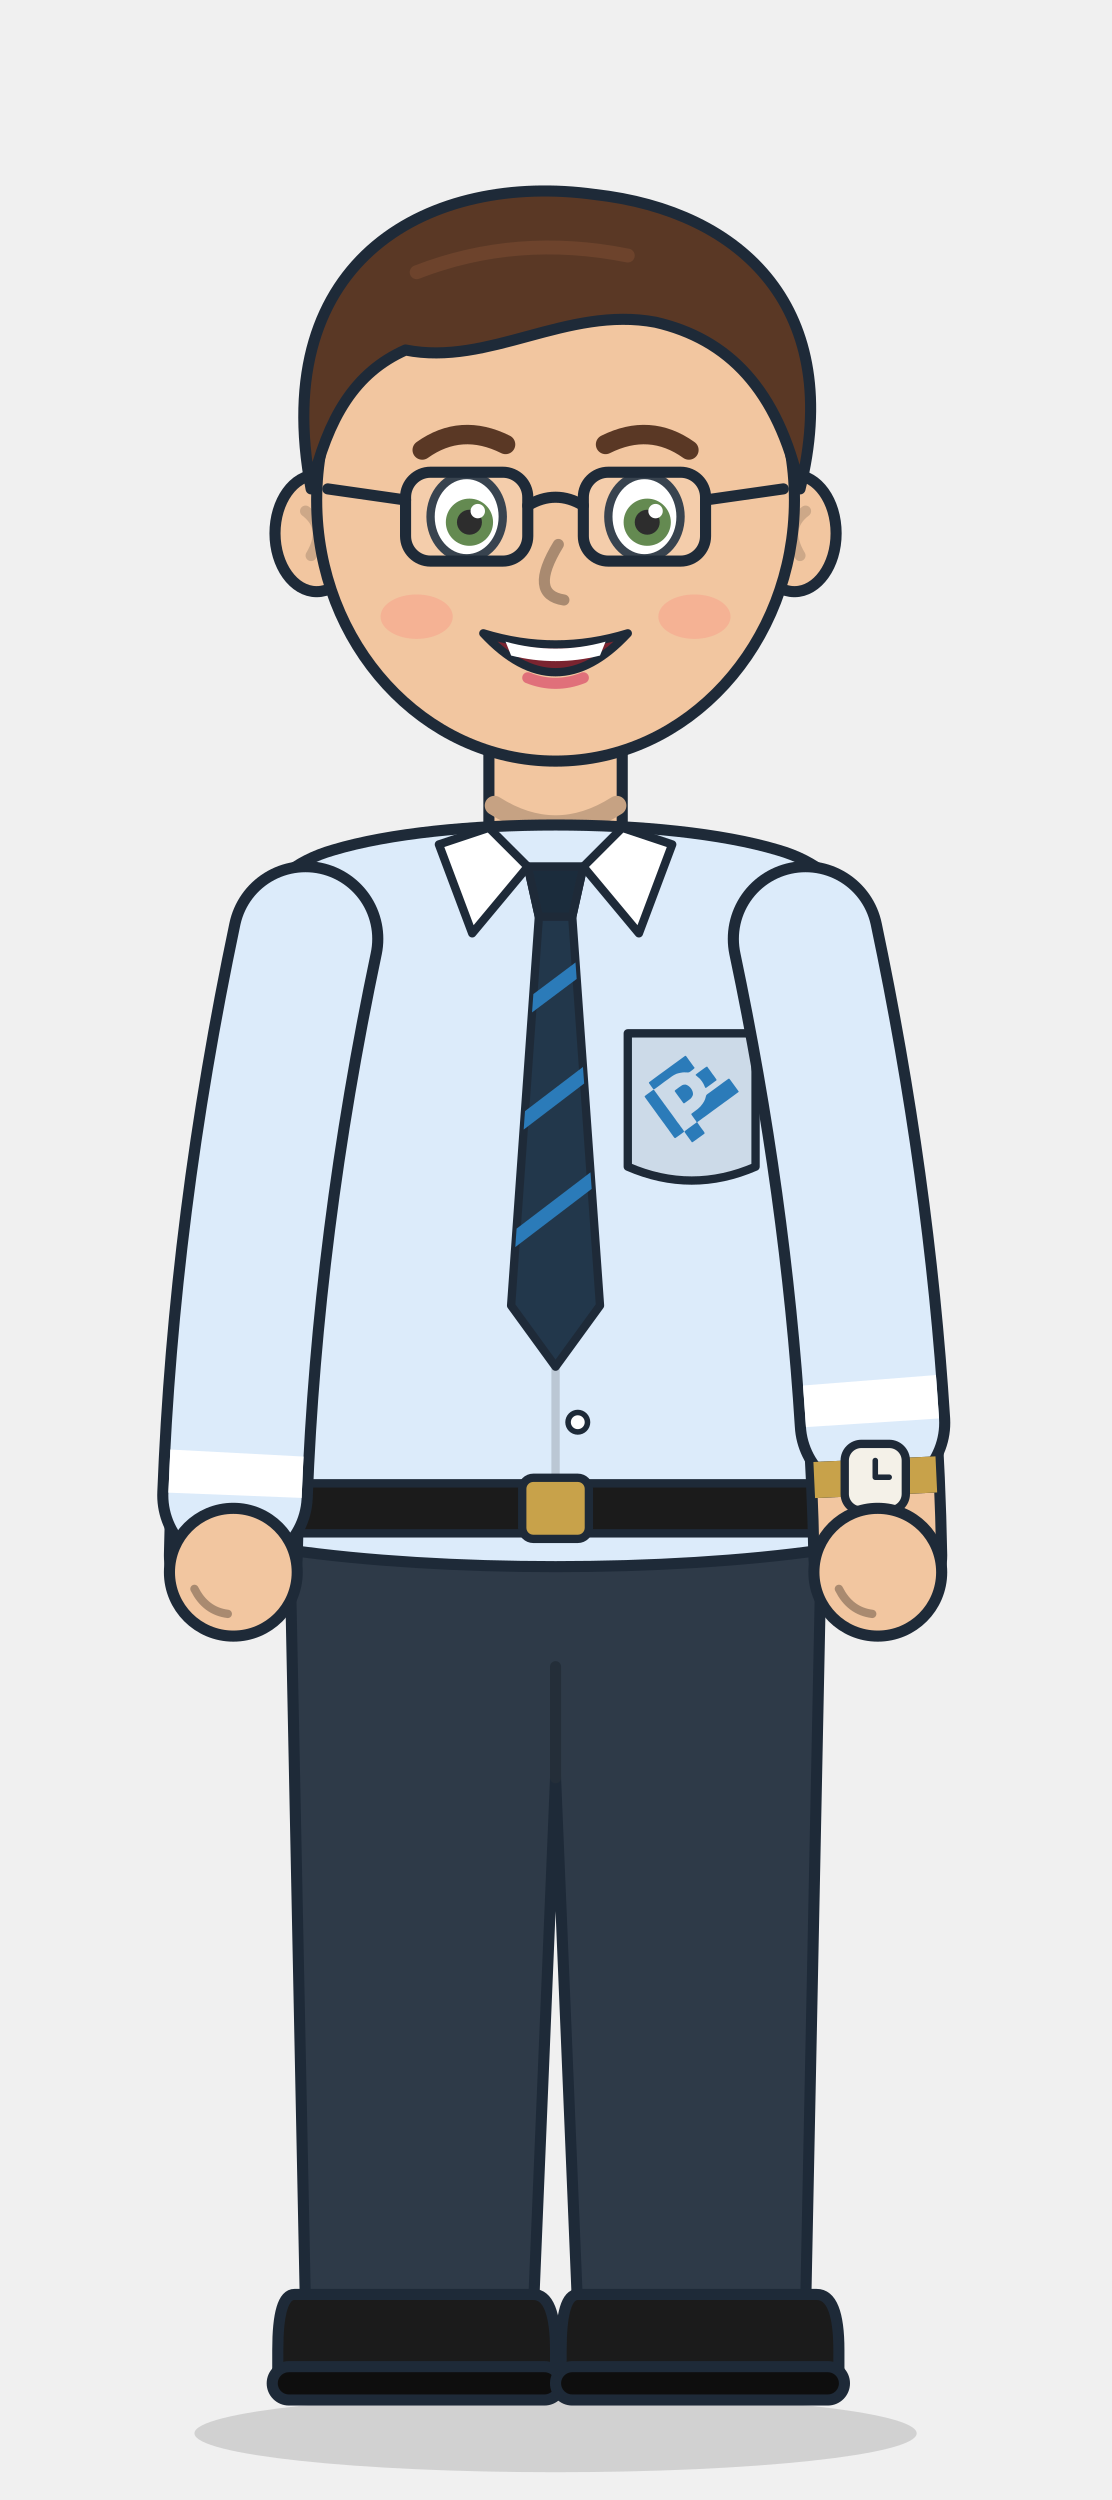
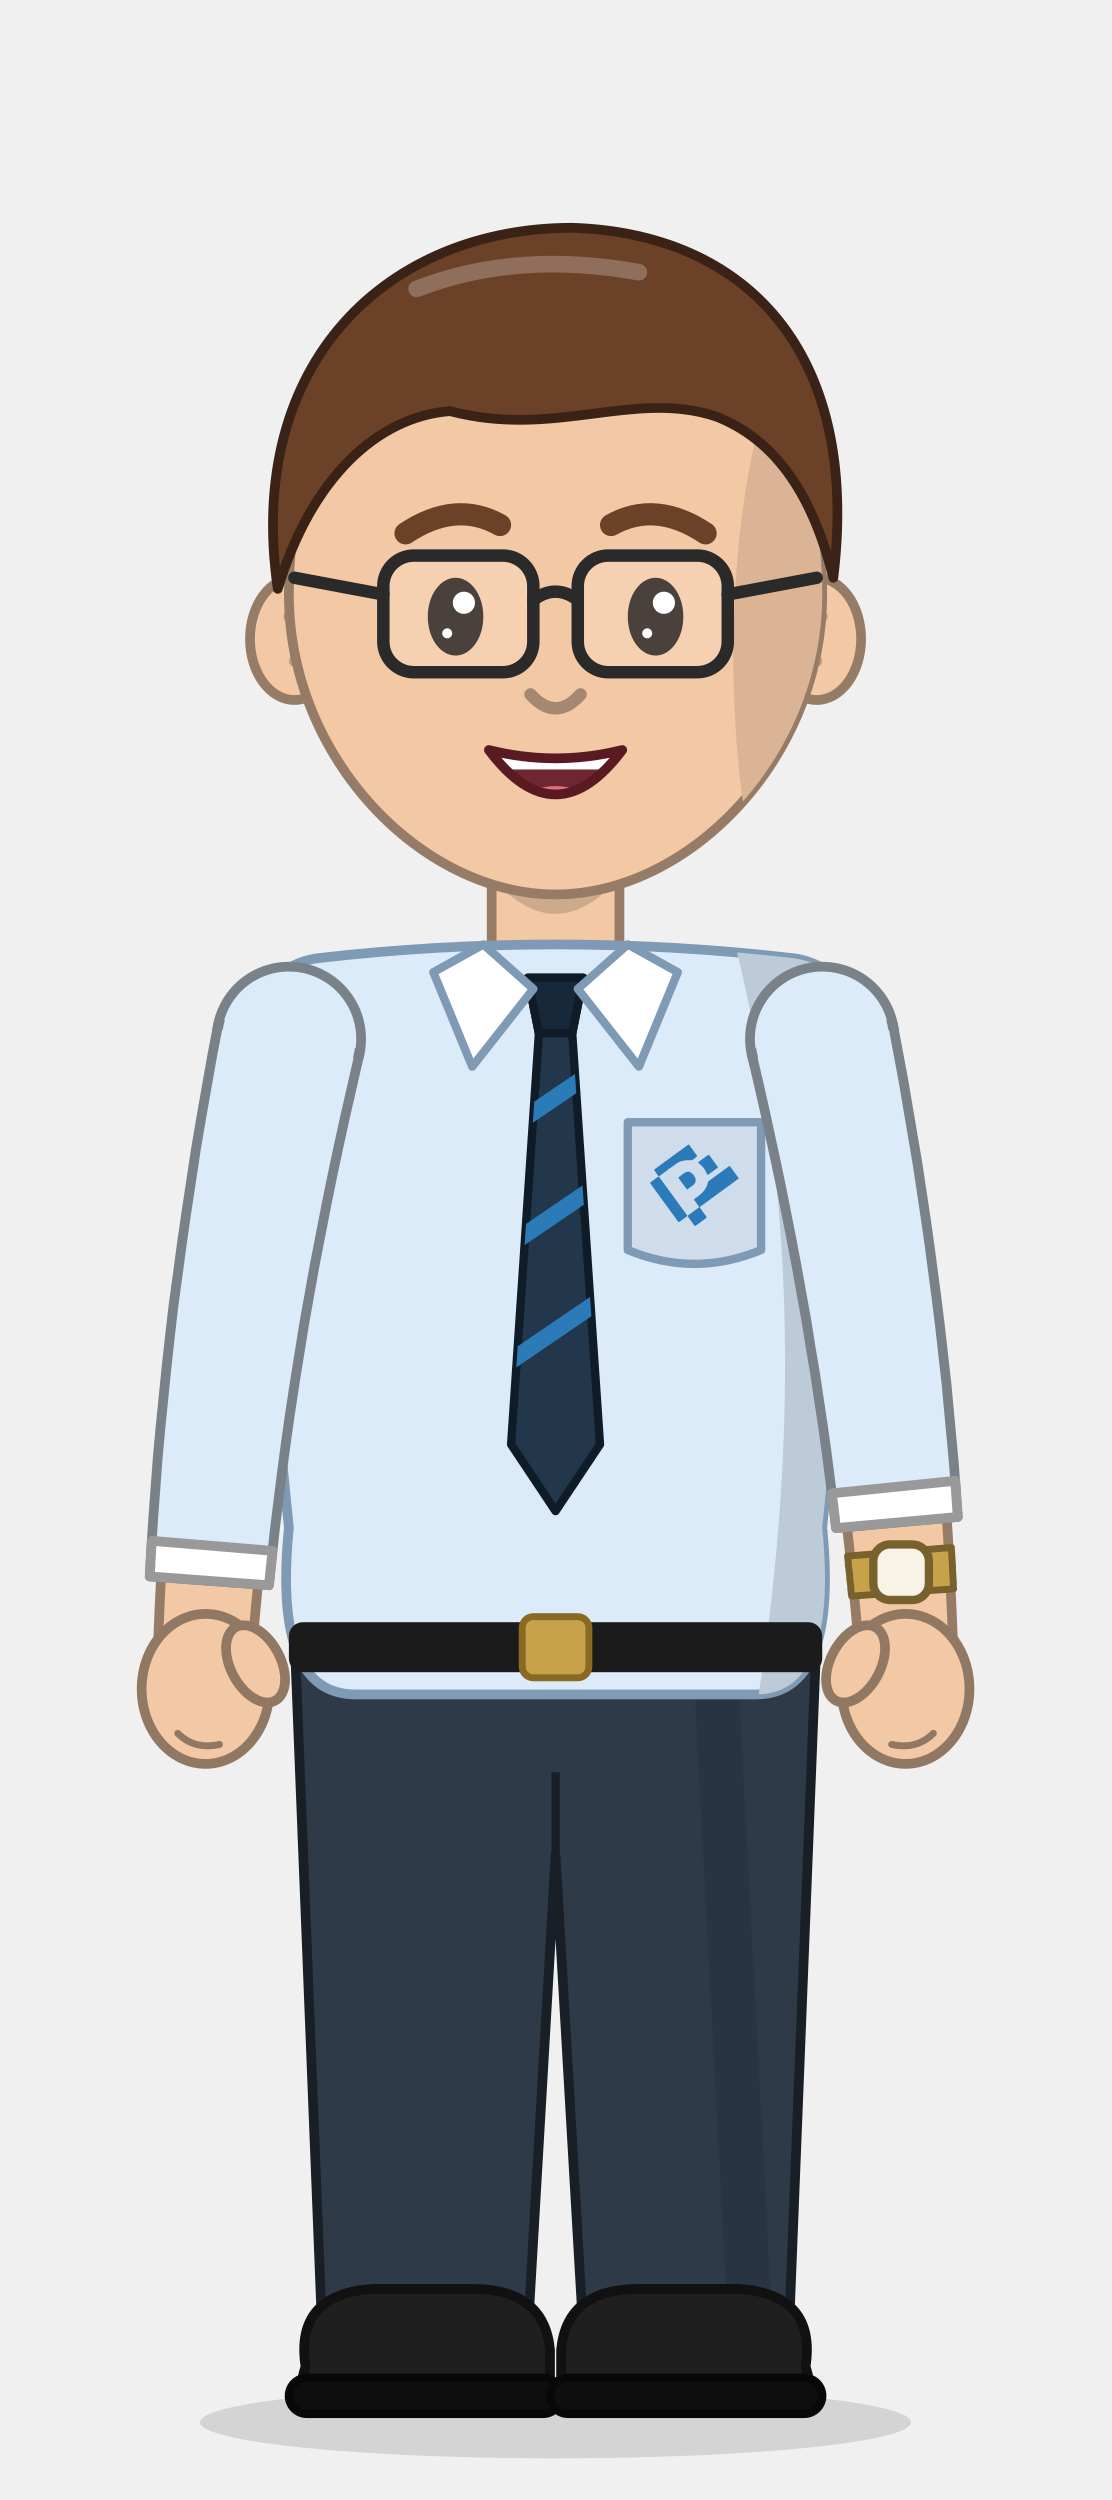
<svg xmlns="http://www.w3.org/2000/svg" viewBox="0 0 400 900" width="400" height="900">
  <defs>
    <symbol id="icone" viewBox="0 0 244 225">
      <path fill-rule="evenodd" clip-rule="evenodd" d="M216.873 59.916C216.098 60.381 214.078 61.819 212.383 63.11C209.403 65.381 205.775 67.989 204.045 69.103C203.584 69.4 201.574 70.907 199.579 72.453C197.585 73.999 195.575 75.506 195.114 75.803C193.014 77.155 189.464 79.731 185.039 83.114C182.395 85.134 179.648 87.14 178.935 87.572C178.222 88.003 175.473 90.007 172.827 92.026C170.18 94.044 167.619 95.927 167.135 96.209C164.556 97.713 160.656 100.779 159.878 101.915C159.389 102.629 158.872 104.116 158.729 105.22C158.587 106.324 158.279 107.506 158.045 107.848C157.811 108.189 157.557 109.091 157.48 109.852C157.355 111.083 156.742 112.638 154.336 117.816C153.958 118.63 152.138 121.521 150.292 124.242C146.68 129.565 142.825 133.759 137.726 137.915C134.724 140.361 134.139 140.798 125.858 146.784C123.359 148.591 121.169 150.282 120.991 150.542C120.469 151.303 122.392 154.393 128.159 162.059C129.363 163.659 130.513 165.29 130.714 165.682C130.915 166.074 131.589 166.924 132.21 167.569C132.831 168.215 133.691 169.583 134.121 170.61L134.904 172.476L131.031 175.269C128.901 176.806 126.177 178.77 124.977 179.634C123.778 180.498 121.305 182.316 119.484 183.673C117.662 185.031 114.912 187.034 113.372 188.126C108.892 191.3 105.211 194.103 104.073 195.207C103.086 196.163 103.089 196.355 104.116 198.13C105.313 200.2 107.031 202.651 109.137 205.295C110.64 207.182 112.848 210.219 115.168 213.587C116.013 214.815 117.875 217.373 119.304 219.271C120.733 221.169 122.106 223.113 122.354 223.59C122.746 224.345 123.107 224.279 125.117 223.09C126.39 222.337 127.549 221.552 127.695 221.346C127.841 221.139 129.359 220.047 131.07 218.92C132.78 217.793 136.522 215.089 139.384 212.911C142.246 210.733 144.992 208.753 145.486 208.511C146.416 208.054 148.999 206.187 153.186 202.945C155.465 201.179 155.599 201.001 155.452 199.92C155.366 199.288 154.695 197.952 153.962 196.951C153.227 195.951 152.457 194.83 152.249 194.463C152.041 194.095 150.656 192.27 149.171 190.408C147.686 188.546 146.112 186.448 145.672 185.746C143.316 181.979 142.527 180.839 140.111 177.707C138.66 175.824 137.245 173.733 136.968 173.059C136.387 171.649 136.407 171.629 141.564 168.145C143.48 166.852 145.624 165.311 146.33 164.722C147.036 164.132 148.235 163.198 148.994 162.646C149.754 162.093 151.353 160.931 152.547 160.063C153.741 159.195 155.068 158.294 155.497 158.059C155.925 157.825 158.855 155.695 162.01 153.325C165.163 150.955 168.998 148.119 170.53 147.023C172.063 145.927 175.665 143.253 178.535 141.081C181.406 138.909 184.277 136.863 184.916 136.534C185.555 136.206 186.611 135.425 187.264 134.799C187.917 134.174 188.695 133.578 188.992 133.475C189.29 133.372 190.985 132.151 192.759 130.761C195.836 128.349 199.67 125.584 201.082 124.758C201.444 124.546 203.273 123.165 205.146 121.689C207.019 120.214 208.798 118.925 209.1 118.825C209.402 118.725 210.236 118.168 210.954 117.587C211.672 117.006 213.535 115.649 215.095 114.571C216.654 113.493 218.681 111.998 219.6 111.248C221.657 109.567 224.522 107.469 225.695 106.785C226.784 106.149 229.032 104.493 233.731 100.864C235.729 99.32 237.746 97.818 238.214 97.525C239.072 96.989 242.054 94.846 243.272 93.891C243.983 93.333 242.745 90.982 240.143 87.948C239.415 87.1 238.74 86.154 238.644 85.847C238.548 85.54 237.954 84.757 237.326 84.108C236.697 83.458 235.987 82.474 235.748 81.921C235.509 81.368 234.806 80.38 234.185 79.726C233.564 79.071 232.972 78.292 232.87 77.993C232.769 77.694 231.423 75.811 229.88 73.81C226.402 69.298 224.635 66.89 223.966 65.754C223.01 64.128 219.793 60.105 219.034 59.585C218.553 59.255 217.772 59.375 216.873 59.916ZM161.055 28.367C160.539 28.397 158.723 29.473 157.018 30.757C155.314 32.042 153.34 33.449 152.633 33.884C151.925 34.319 148.994 36.449 146.118 38.617C143.243 40.786 139.621 43.447 138.071 44.53C134.219 47.224 131.928 49.38 132.077 50.175C132.142 50.523 134.347 52.415 136.976 54.379C139.619 56.353 142.506 58.857 143.433 59.979C147.691 65.135 150.5 69.047 151.709 71.507C151.901 71.897 152.713 73.453 153.514 74.964C154.314 76.474 155.328 78.801 155.768 80.135C156.684 82.915 157.895 83.992 159.29 83.268C160.363 82.712 166.197 78.499 174.708 72.136C177.811 69.816 181.137 67.329 182.1 66.61C183.063 65.89 184.224 65.122 184.68 64.901C185.135 64.681 185.784 64.097 186.122 63.604C186.83 62.57 186.323 61.713 179.145 51.808C178.593 51.047 177.578 49.796 176.889 49.028C176.2 48.261 175.55 47.378 175.443 47.067C175.338 46.757 173.693 44.381 171.789 41.788C169.884 39.195 167.698 36.15 166.932 35.022C166.165 33.894 165.327 32.826 165.069 32.65C164.812 32.473 164.197 31.551 163.704 30.6C162.656 28.579 162.318 28.293 161.055 28.367ZM105.594 0.492C105.15 0.618 104.301 1.102 103.706 1.568C103.112 2.033 100.577 3.895 98.073 5.705C95.569 7.515 92.029 10.106 90.206 11.463C88.384 12.82 85.628 14.82 84.083 15.907C82.538 16.994 80.572 18.407 79.715 19.046C78.858 19.685 76.106 21.687 73.6 23.495C71.094 25.304 66.501 28.678 63.392 30.994C60.284 33.309 57.366 35.449 56.909 35.749C54.835 37.108 51.281 39.686 46.833 43.059C42.249 46.534 38.602 49.174 36.747 50.362C36.284 50.658 34.35 52.092 32.448 53.547C30.546 55.003 27.729 57.087 26.188 58.177C19.287 63.061 13.064 67.72 12.157 68.684C11.301 69.593 11.271 69.948 11.93 71.343C12.349 72.228 14.683 75.54 17.118 78.701C19.553 81.863 21.741 84.897 21.981 85.443C22.221 85.989 22.786 86.771 23.238 87.182C23.927 87.809 24.309 87.742 25.615 86.766C26.471 86.126 27.564 85.37 28.043 85.085C28.522 84.8 31.273 82.797 34.154 80.633C37.036 78.469 40.648 75.802 42.181 74.706C46.203 71.831 50.63 68.452 50.91 68.043C51.042 67.85 51.952 67.188 52.933 66.574C56.19 64.532 57.981 63.277 61.055 60.883C62.73 59.578 65.363 57.619 66.906 56.531C68.45 55.443 70.293 54.082 71.003 53.508C72.79 52.064 78.855 48.664 82.412 47.112C85.776 45.644 99.618 42.905 102.105 43.215C103.009 43.327 105.04 43.373 106.619 43.318C108.198 43.262 110.444 43.34 111.611 43.492C114.089 43.814 116.225 43.141 118.165 41.428C120.029 39.781 122.97 37.557 125.414 35.944C126.519 35.215 127.933 33.939 128.557 33.11L129.689 31.603L125.669 26.259C123.458 23.321 121.401 20.462 121.097 19.908C120.517 18.848 119.609 17.596 115.297 11.906C113.848 9.993 112.296 7.807 111.849 7.048C111.402 6.289 110.868 5.552 110.661 5.411C110.455 5.269 109.772 4.306 109.145 3.27C107.792 1.035 106.697 0.179 105.594 0.492ZM110.659 76.478C108.806 75.536 106.632 74.77 105.719 74.736C103.001 74.635 99.421 75.337 97.569 76.333C95.379 77.511 83.268 86.137 81.815 87.553C81.223 88.13 80.528 88.592 80.269 88.58C80.01 88.568 79.34 89.227 78.779 90.046C77.882 91.355 77.864 91.649 78.633 92.498C79.113 93.028 79.592 93.704 79.696 93.999C79.8 94.295 81.063 96.115 82.502 98.043C83.942 99.972 86.598 103.604 88.405 106.116C90.212 108.627 92.303 111.437 93.051 112.359C94.84 114.563 96.807 117.274 97.784 118.882C98.87 120.668 100.574 122.788 101.355 123.323C102.104 123.837 103.974 122.731 108.953 118.832C110.811 117.377 112.867 115.901 113.523 115.552C114.178 115.204 114.891 114.664 115.108 114.352C115.326 114.041 116.107 113.465 116.846 113.072C120.577 111.085 125.278 103.864 125.424 99.893C125.752 91.007 119.388 80.915 110.659 76.478ZM23.679 88.51C23.088 88.379 22.07 88.714 21.379 89.267C19.002 91.167 11.947 96.36 11.062 96.861C10.572 97.139 9.665 97.772 9.046 98.267C8.427 98.763 6.403 100.258 4.547 101.59C2.692 102.922 0.971 104.308 0.723 104.67C0.029 105.684 0.918 107.295 5.614 113.533C7.998 116.699 10.178 119.688 10.458 120.174C10.739 120.66 11.371 121.569 11.864 122.193C12.357 122.817 13.648 124.594 14.734 126.144C15.82 127.693 17.321 129.715 18.069 130.638C19.797 132.771 20.867 134.247 23.803 138.549C25.104 140.456 27.235 143.39 28.539 145.069C29.842 146.748 31.276 148.74 31.725 149.495C32.175 150.25 32.684 150.966 32.857 151.084C33.166 151.296 35.888 155.138 36.647 156.435C36.859 156.797 38.241 158.626 39.718 160.499C41.195 162.373 42.486 164.165 42.587 164.482C42.687 164.799 44.696 167.546 47.05 170.586C49.404 173.625 51.693 176.682 52.137 177.377C52.581 178.072 53.399 179.26 53.954 180.016C54.509 180.773 56.379 183.356 58.108 185.757C59.838 188.157 61.675 190.604 62.191 191.194C62.707 191.784 63.482 192.924 63.913 193.728C64.344 194.532 64.893 195.324 65.133 195.488C65.373 195.652 65.934 196.407 66.381 197.166C66.828 197.925 68.26 199.919 69.564 201.598C71.92 204.632 74.243 207.896 75.859 210.442C77.536 213.085 79.814 213.878 80.984 212.226C81.283 211.802 82.006 211.297 82.59 211.102C83.174 210.907 83.821 210.5 84.028 210.197C84.236 209.895 85.207 209.166 86.186 208.578C87.166 207.989 89.347 206.446 91.035 205.15C92.722 203.853 95.368 201.904 96.915 200.818C101.633 197.504 102.47 196.728 102.379 195.753C102.335 195.276 100.94 193.122 99.28 190.967C97.619 188.813 95.985 186.536 95.648 185.909C95.311 185.281 94.69 184.529 94.268 184.238C93.845 183.947 93.323 183.241 93.109 182.668C92.894 182.096 92.245 181.039 91.667 180.318C91.089 179.597 89.47 177.457 88.07 175.561C86.67 173.666 85.323 171.968 85.077 171.789C84.831 171.61 84.172 170.666 83.614 169.691C83.055 168.716 82.34 167.734 82.026 167.508C81.712 167.282 81.279 166.632 81.063 166.065C80.848 165.496 80.167 164.496 79.551 163.843C78.936 163.19 78.27 162.33 78.072 161.932C77.874 161.535 76.401 159.459 74.799 157.32C73.197 155.181 70.611 151.63 69.052 149.428C67.493 147.227 65.733 144.85 65.142 144.146C64.551 143.442 63.716 142.279 63.287 141.561C62.259 139.84 56.999 132.679 55.785 131.347C55.259 130.771 54.65 129.838 54.431 129.274C54.213 128.71 53.592 127.946 53.052 127.576C52.512 127.206 51.907 126.432 51.706 125.855C51.506 125.278 49.413 122.31 47.055 119.26C44.697 116.209 42.41 113.136 41.973 112.431C40.398 109.891 25.068 88.757 24.793 88.746C24.763 88.745 24.262 88.639 23.679 88.51Z" />
    </symbol>
    <symbol id="logotipo" viewBox="0 0 591 150">
      <path fill-rule="evenodd" clip-rule="evenodd" d="M586.089 28.662C584.799 28.816 583.39 29.76 582.96 30.76C581.993 33.01 574.112 84.148 574.556 85.29C574.734 85.746 576.659 86.007 578.834 85.87L582.789 85.621L584.404 74.561C585.291 68.479 587.201 56.014 588.646 46.863C591.32 29.925 591.06 28.069 586.089 28.662ZM568.771 29.445C564.881 29.633 564.541 29.974 558.995 39.297C555.834 44.609 552.859 49.1 552.385 49.276C551.909 49.454 550.09 45.363 548.342 40.189L545.162 30.779L540.469 30.923C537.887 31.002 535.662 31.34 535.525 31.674C535.388 32.009 537.204 37.707 539.559 44.336C541.914 50.965 543.897 57.271 543.965 58.35C544.062 59.912 528.81 84.459 516.201 103.033L514.034 106.224L519.672 106.01L525.31 105.797L535.552 89.149C541.185 79.993 546.671 71.221 547.743 69.655C549.688 66.811 549.691 66.812 550.517 69.836C550.971 71.502 552.342 76.016 553.566 79.867L555.788 86.869L560.262 86.732C562.722 86.657 564.971 86.061 565.258 85.41C565.544 84.758 564.043 79.393 561.922 73.488C556.503 58.411 556.618 58.809 557.25 57.43C557.565 56.744 561.293 50.846 565.536 44.323C576.115 28.056 575.887 29.101 568.771 29.445ZM526.689 31.494C522.2 31.617 522.166 31.65 516.047 41.624C512.67 47.128 509.643 51.747 509.32 51.888C508.997 52.03 507.222 47.697 505.376 42.261L502.019 32.374L497.576 32.511C495.132 32.585 492.922 33.124 492.665 33.708C492.409 34.291 494.305 40.384 496.879 47.247C500.305 56.38 501.232 60.467 500.339 62.498C498.364 66.987 471.95 107.128 470.696 107.546C470.065 107.755 402.229 110.776 319.948 114.257C237.667 117.739 166.976 120.759 162.857 120.968L155.367 121.347L155.658 126.853C155.817 129.88 156.005 132.547 156.077 132.778C156.189 133.149 472.35 119.922 473.902 119.481C474.624 119.276 481.549 108.61 494.018 88.495C507.621 66.552 505.972 67.572 509.704 78.793L512.894 88.381L518.09 88.335L523.286 88.286L518.519 74.285L513.751 60.283L522.642 46.235C527.534 38.508 531.458 32.003 531.364 31.778C531.269 31.554 529.166 31.426 526.689 31.494ZM469.291 33.955L465.756 34.197L453.121 62.919C446.172 78.716 440.75 91.757 441.072 91.899C441.394 92.04 443.393 92.046 445.515 91.913C449.163 91.684 449.53 91.31 452.307 84.998L455.243 78.324L462.393 78.026C466.325 77.863 469.752 77.821 470.007 77.933C470.263 78.046 470.786 80.85 471.172 84.165C471.557 87.481 472.09 90.29 472.357 90.407C473.307 90.825 480.559 90.124 480.793 89.592C481.3 88.439 479.349 74.333 474.543 44.41C472.826 33.724 472.821 33.714 469.291 33.955ZM435.03 35.482C432.366 36.315 430.932 38.456 423.005 53.441C418.056 62.798 413.681 70.581 413.282 70.736C412.883 70.891 412.453 70.349 412.328 69.53C412.202 68.71 410.413 60.96 408.352 52.307L404.606 36.574L400.869 36.809C398.815 36.937 396.838 37.715 396.477 38.536C396.116 39.356 394.741 47.174 393.421 55.908C392.101 64.642 390.266 76.508 389.341 82.277C388.417 88.046 387.784 93.079 387.933 93.463C388.502 94.926 394.963 93.99 395.689 92.339C396.109 91.386 397.486 83.102 398.752 73.928C400.017 64.755 401.241 57.176 401.472 57.085C401.703 56.996 402.686 60.238 403.656 64.29C408.479 84.411 408.864 85.458 411.383 85.264C413.402 85.108 414.764 83.179 419.912 73.194C430.107 53.413 430.784 53.442 427.184 73.507C425.46 83.123 424.178 91.325 424.337 91.734C424.498 92.144 426.401 92.367 428.568 92.231L432.508 91.983L434.536 78.555C435.65 71.17 437.56 58.702 438.78 50.849C441.125 35.758 440.629 33.729 435.03 35.482ZM463.78 57.267C462.466 61.161 460.785 65.724 460.045 67.407L458.698 70.468L463.922 70.168L469.144 69.868L468.807 63.699C468.622 60.306 467.953 55.877 467.32 53.858L466.169 50.186L463.78 57.267ZM364.336 39.059L349.221 39.888L345.015 66.403C342.701 80.986 340.763 93.624 340.706 94.488C340.636 95.581 345.372 95.817 356.308 95.267C370.574 94.549 372.039 94.233 372.324 91.8C372.496 90.328 372.586 88.953 372.525 88.745C372.464 88.538 367.35 88.487 361.159 88.636C354.97 88.783 349.692 88.325 349.429 87.618C348.968 86.372 350.878 72.843 351.815 70.712C352.07 70.131 356.602 69.658 361.883 69.661C370.853 69.663 371.521 69.464 372 66.657C372.281 65.004 372.426 63.432 372.322 63.166C372.218 62.899 367.916 62.9 362.76 63.169C357.604 63.438 353.273 63.367 353.135 63.012C352.56 61.536 355.245 46.594 356.181 46.055C356.741 45.733 362.214 45.284 368.344 45.057C378.635 44.678 379.54 44.42 380.168 41.679C380.543 40.047 380.535 38.603 380.149 38.471C379.766 38.338 372.649 38.602 364.336 39.059ZM322.485 40.583C314.609 41.005 307.965 41.417 307.721 41.496C307.477 41.576 307.046 43.003 306.763 44.667L306.248 47.694L311.916 47.48C315.033 47.362 317.694 47.565 317.829 47.931C317.965 48.298 316.537 58.789 314.655 71.244C312.774 83.701 311.173 94.576 311.097 95.412C310.989 96.598 311.682 96.923 314.249 96.889C318.136 96.838 317.633 98.631 322.125 68.81C323.852 57.335 325.643 47.676 326.103 47.344C326.565 47.012 329.284 46.605 332.151 46.441C336.106 46.215 337.518 45.564 338.02 43.739C338.383 42.416 338.258 40.993 337.742 40.575C337.227 40.157 330.362 40.16 322.485 40.583ZM281.716 41.845C276.32 42.183 273.656 43.134 270.154 45.975C264.597 50.48 263.931 52.428 260.709 73.572C257.752 92.962 258.578 96.296 266.923 98.679C276.129 101.309 288.279 96.671 291.526 89.289C292.726 86.561 295.003 73.742 296.732 59.98C298.556 45.461 294.881 41.023 281.716 41.845ZM282.207 47.993C277.546 47.975 273.025 50.436 271.546 53.799C270.967 55.115 269.47 63.053 268.22 71.437C265.301 91.005 266.582 94.444 276.148 92.718C283.932 91.313 285.073 89.156 287.856 70.585C289.53 59.414 289.876 53.279 288.941 51.353C287.323 48.018 287.311 48.013 282.207 47.993ZM243.092 44.796C237.058 44.077 222.089 44.857 221.635 45.914C221.049 47.284 213.022 99.974 213.293 100.672C213.845 102.09 219.083 100.819 219.848 99.081C220.292 98.072 221.35 92.516 222.2 86.734L223.745 76.221L228.031 75.648C230.387 75.332 233.032 75.395 233.908 75.787C234.785 76.179 236.253 81.084 237.171 86.69C239.266 99.48 239.521 99.98 244.017 100.091L247.617 100.182L245.101 86.712C242.727 73.999 242.733 73.147 245.215 71.531C246.661 70.589 249.077 67.909 250.584 65.573C254.935 58.824 254.077 51.159 248.373 45.795C248.125 45.563 245.749 45.114 243.092 44.796ZM233.846 50.644C230.806 50.799 228.042 51.558 227.702 52.331C226.453 55.17 225.049 68.055 225.946 68.449C228.135 69.412 239.891 68.019 241.727 66.578C244.649 64.287 246.493 59.41 245.784 55.85C245.007 51.944 241.167 50.27 233.846 50.644ZM189.29 46.642L177.964 47.288L176.04 60.133C174.981 67.198 173.062 79.522 171.774 87.52C169.408 102.213 169.718 103.96 174.561 103.224C175.991 103.008 176.735 100.606 178.343 91.014C179.445 84.446 180.521 78.68 180.734 78.202C180.947 77.723 184.799 77.093 189.294 76.803C199.487 76.145 204.524 73.233 207.611 66.217C211.524 57.32 209.704 49.746 202.987 46.974C201.683 46.435 195.52 46.286 189.29 46.642ZM140.66 29.18C138.84 30.912 137.25 32.56 137.125 32.843C137.001 33.125 130.931 39.681 123.638 47.411L110.375 61.464L108.767 70.015C106.869 80.11 103.733 85.803 95.037 94.942C91.74 98.407 89.142 101.44 89.265 101.683C90.2 103.521 101.452 112.636 102.337 112.271C102.955 112.018 110.645 104.103 119.428 94.683C128.211 85.263 141.725 70.896 149.461 62.757C157.196 54.618 163.84 47.243 164.224 46.37C164.692 45.308 161.709 41.779 155.236 35.739C149.909 30.765 145.194 26.547 144.759 26.364C144.324 26.18 142.48 27.449 140.66 29.18ZM192.562 52.745C189.143 52.608 185.805 52.868 185.145 53.323C184.014 54.1 181.367 68.525 182.039 70.251C182.21 70.691 185.326 70.889 188.963 70.691C196.598 70.273 201.139 67.312 202.314 61.985C203.699 55.705 200.93 53.082 192.562 52.745ZM99.408 13.103C98.828 13.722 95.148 17.576 91.231 21.668C87.314 25.761 84.047 29.249 83.971 29.421C83.896 29.592 86.22 31.133 89.138 32.846C92.055 34.559 97.001 39.021 100.13 42.761L105.821 49.562L108.136 47.268C115.526 39.952 122.003 32.29 121.57 31.379C121.084 30.353 102.206 12.745 101.046 12.235C100.725 12.094 99.988 12.485 99.408 13.103ZM56.773 1.975C48.822 10.108 3.833 58.444 3.493 59.217C3.018 60.298 12.888 69.347 14.049 68.895C14.45 68.739 21.724 61.21 30.213 52.165C38.702 43.121 47.588 34.649 49.96 33.338C54.218 30.985 67.931 26.904 69.403 27.551C70.267 27.931 78.882 19.145 78.53 18.242C78.183 17.351 60.8 0.886 59.692 0.399C59.161 0.165 57.848 0.874 56.773 1.975ZM66.81 51.516C64.037 52.332 51.659 64.148 52.178 65.484C52.373 65.985 71.321 84.326 71.913 84.586C72.687 84.926 82.66 72.857 83.86 70.129C87.394 62.095 75.392 48.991 66.81 51.516ZM7.822 77.132C4.439 80.666 1.433 84.107 1.141 84.778C0.532 86.178 0.742 86.412 12.232 97.143C16.941 101.539 31.077 114.858 43.647 126.74C56.219 138.622 67.004 148.389 67.617 148.446C68.62 148.539 82.385 134.953 81.625 134.619C81.337 134.492 73.55 127.176 32.103 88.092C24.691 81.102 17.58 74.33 16.299 73.045C14.013 70.748 13.864 70.82 7.822 77.132ZM92.619 124.252C87.504 129.719 83.46 134.553 83.631 134.995C84.087 136.167 97.714 149.314 99.121 149.938C100.596 150.593 117.604 133.353 117.712 131.093C117.756 130.194 114.428 126.286 110.319 122.406C106.209 118.527 102.638 115.118 102.384 114.832C102.129 114.545 97.736 118.784 92.619 124.252Z" />
    </symbol>
-     <clipPath id="clip-rosto">
-       <ellipse cx="200" cy="180" rx="84" ry="92" />
+   </defs>
+   <g id="rodrigo-vendedor" stroke-linejoin="round">
+     <ellipse cx="200" cy="872" rx="128" ry="13" fill="#000" opacity="0.12" />
+     <path d="M106 588 H294 L284 840 H210 L200 668 L190 840 H116 Z" fill="#2E3A48" stroke="#191F27" stroke-width="3.5" id="calca" />
+     <path d="M200 638 V668" stroke="#191F27" stroke-width="3" />
+     <path d="M258 608 L270 836" stroke="#27313D" stroke-width="16" opacity="0.6" />
+     <g id="sapatos">
+       <path d="M110 852 Q106 826 134 824 H170 Q196 824 198 846 V858 Q198 864 192 864 H114 Q106 864 110 852 Z" fill="#1F1F1F" stroke="#111111" stroke-width="3.5" />
+       <path d="M 290 852 Q 294 826 266 824 H 230 Q 204 824 202 846 V 858 Q 202 864 208 864 H 286 Q 294 864 290 852 Z" fill="#1F1F1F" stroke="#111111" stroke-width="3.5" />
+       <rect x="104" y="856" width="98" height="13" rx="6.5" fill="#0E0E0E" stroke="#080808" stroke-width="3" />
+       <rect x="198" y="856" width="98" height="13" rx="6.5" fill="#0E0E0E" stroke="#080808" stroke-width="3" />
+     </g>
+     <rect x="177.0" y="296" width="46" height="64" rx="16" fill="#F3C9A5" stroke="#967C66" stroke-width="3.5" />
+     <path d="M179.0 318 Q200 340 221.0 318 L221.0 300 L179.0 300 Z" fill="#CEAA8C" />
+     <clipPath id="clip-tronco">
+       <path d="M114 345 Q200 335 286 345 Q312 349 312 391 L296 550 Q302 610 272 610 L128 610 Q98 610 104 550 L88 391 Q88 349 114 345 Z" />
    </clipPath>
-   </defs>
-   <g id="rodrigo-vendedor" stroke-linejoin="round" stroke-linecap="round">
-     <ellipse cx="200" cy="876" rx="130" ry="14" fill="#000" opacity="0.13" />
-     <path id="calca" d="M104 540 H296 L290 832 H208 L200 640 L192 832 H110 Z" fill="#2E3A48" stroke="#1E2A38" stroke-width="4" />
-     <path d="M200 600 V640" stroke="#242E39" stroke-width="4" />
-     <g id="sapatos">
-       <path d="M106 826 H192 Q200 826 200 846 V856 H100 V846 Q100 826 106 826 Z" fill="#1B1B1B" stroke="#1E2A38" stroke-width="4" />
-       <rect x="98" y="852" width="104" height="12" rx="6" fill="#0E0E0E" stroke="#1E2A38" stroke-width="4" />
-       <path d="M208 826 H294 Q302 826 302 846 V856 H202 V846 Q202 826 208 826 Z" fill="#1B1B1B" stroke="#1E2A38" stroke-width="4" />
-       <rect x="200" y="852" width="104" height="12" rx="6" fill="#0E0E0E" stroke="#1E2A38" stroke-width="4" />
+     <path d="M114 345 Q200 335 286 345 Q312 349 312 391 L296 550 Q302 610 272 610 L128 610 Q98 610 104 550 L88 391 Q88 349 114 345 Z" fill="#DCEBFA" stroke="#7F9AB5" stroke-width="3.5" id="tronco" />
+     <g clip-path="url(#clip-tronco)">
+       <path d="M262 330 Q300 470 268 640 L340 640 L340 330 Z" fill="#BDCAD7" opacity="1" />
    </g>
-     <rect x="176" y="250" width="48" height="70" rx="14" fill="#F2C6A0" stroke="#1E2A38" stroke-width="4" />
-     <path d="M178 290 Q200 304 222 290" fill="none" stroke="#C6A283" stroke-width="7" />
-     <path id="tronco-base" d="M120 306 C160 294 240 294 280 306 C308 314 316 338 314 368 L308 470 C314 520 304 552 296 558 C240 566 160 566 104 558 C96 552 86 520 92 470 L86 368 C84 338 92 314 120 306 Z" fill="#DCEBFA" stroke="#1E2A38" stroke-width="4" />
-     <path d="M200 330 V548" stroke="#BBC7D4" stroke-width="3" />
-     <circle cx="208" cy="512" r="3.5" fill="#FFF" stroke="#1E2A38" stroke-width="2" />
-     <path d="M226 372 H272 V420 Q249 430 226 420 Z" fill="#CCDAE8" stroke="#1E2A38" stroke-width="3" />
-     <use href="#icone" x="232" y="380" width="34" height="31.4" fill="#2B7BB9" />
-     <path id="gravata" d="M190 312 H210 L206 330 L216 470 L200 492 L184 470 L194 330 Z" fill="#22374B" stroke="#1E2A38" stroke-width="3" />
-     <path d="M190 312 H210 L206 330 H194 Z" fill="#1B2C3C" stroke="#1E2A38" stroke-width="3" />
+     <path d="M226 404 H274 V450 Q250 460 226 450 Z" fill="#CEDCEB" stroke="#7F9AB5" stroke-width="3" />
+     <use href="#icone" x="234" y="412" width="32" height="29.5" fill="#2B7BB9" />
    <clipPath id="clip-gravata">
-       <path d="M194 330 L206 330 L216 470 L200 492 L184 470 Z" />
+       <path d="M190 352 H210 L206 372 L216 520 L200 544 L184 520 L194 372 Z" />
    </clipPath>
-     <path d="M180 370 L220 340 M180 410 L222 378 M180 450 L222 418" stroke="#2B7BB9" stroke-width="5" clip-path="url(#clip-gravata)" />
-     <path d="M176 298 L190 312 L170 336 L158 304 Z M224 298 L210 312 L230 336 L242 304 Z" fill="#FFFFFF" stroke="#1E2A38" stroke-width="3" />
-     <rect x="102" y="534" width="196" height="18" rx="5" fill="#1B1B1B" stroke="#1E2A38" stroke-width="3" />
-     <rect x="188" y="532" width="24" height="22" rx="4" fill="#C8A24A" stroke="#1E2A38" stroke-width="3" />
+     <path d="M190 352 H210 L206 372 L216 520 L200 544 L184 520 L194 372 Z" fill="#22374B" stroke="#0F1C28" stroke-width="3" />
+     <g clip-path="url(#clip-gravata)">
+       <path d="M178 410 L222 380 M178 452 L222 422 M178 494 L222 464" stroke="#2B7BB9" stroke-width="6" />
+     </g>
+     <path d="M190 352 H210 L206 372 H194 Z" fill="#16283A" stroke="#0F1C28" stroke-width="3" />
+     <path d="M174 340 L192 356 L170 384 L156 350 Z" fill="#FFFFFF" stroke="#7F9AB5" stroke-width="3" />
+     <path d="M 226 340 L 208 356 L 230 384 L 244 350 Z" fill="#FFFFFF" stroke="#7F9AB5" stroke-width="3" />
+     <rect x="104" y="584" width="192" height="18" rx="5" fill="#1B1B1B" />
+     <rect x="188" y="582" width="24" height="22" rx="4" fill="#C8A24A" stroke="#8A6A22" stroke-width="2.5" />
    <g id="braco-esq">
-       <path d="M110.0 338.0 Q86.0 452.0 84.0 560.0" fill="none" stroke="#1E2A38" stroke-width="50" />
-       <path d="M110.0 338.0 Q86.0 452.0 84.0 560.0" fill="none" stroke="#F2C6A0" stroke-width="42" />
-       <path d="M110.0 338.0 Q88.4 440.6 84.6 538.3" fill="none" stroke="#1E2A38" stroke-width="56" />
-       <path d="M110.0 338.0 Q88.4 440.6 84.6 538.3" fill="none" stroke="#DCEBFA" stroke-width="48" />
-       <path d="M85.3 523.1 Q84.9 530.7 84.6 538.3" fill="none" stroke="#FFFFFF" stroke-width="48" stroke-linecap="butt" />
-       <circle cx="84" cy="566" r="23" fill="#F2C6A0" stroke="#1E2A38" stroke-width="4" />
-       <path d="M70 572 q4 8 12 9" fill="none" stroke="#A98A70" stroke-width="3" />
+       <circle cx="104" cy="374" r="26.0" fill="#DCEBFA" stroke="#798189" stroke-width="3.5" />
+       <path d="M82.5 369.4 L80.1 382.0 L77.9 394.6 L75.7 407.2 L73.7 419.7 L71.7 432.1 L69.9 444.5 L68.2 456.8 L66.7 469.1 L65.2 481.3 L63.8 493.5 L62.6 505.6 L61.5 517.7 L60.4 529.7 L59.5 541.7 L58.7 553.6 L58.1 565.5 L57.5 577.3 L57.0 589.0 L91.0 591.0 L92.0 579.6 L93.1 568.1 L94.3 556.6 L95.6 545.1 L97.0 533.5 L98.5 521.9 L100.2 510.2 L102.0 498.5 L103.8 486.7 L105.8 474.9 L107.9 463.0 L110.1 451.1 L112.4 439.1 L114.8 427.1 L117.3 415.1 L119.9 403.0 L122.7 390.8 L125.5 378.6 Z" fill="#F3C9A5" stroke="#967C66" stroke-width="3.5" />
+       <path d="M78.6 368.6 L76.4 380.0 L74.4 391.3 L72.4 402.7 L70.5 413.9 L68.8 425.2 L67.1 436.4 L65.5 447.5 L64.0 458.7 L62.5 469.7 L61.2 480.8 L60.0 491.8 L58.9 502.7 L57.8 513.6 L56.8 524.5 L56.0 535.3 L55.2 546.1 L54.5 556.8 L53.9 567.5 L96.8 570.7 L97.9 560.4 L99.0 550.1 L100.3 539.7 L101.6 529.3 L103.0 518.8 L104.5 508.3 L106.1 497.8 L107.8 487.2 L109.5 476.6 L111.4 466.0 L113.3 455.3 L115.4 444.6 L117.5 433.8 L119.7 423.0 L122.0 412.2 L124.4 401.3 L126.9 390.4 L129.4 379.4 Z" fill="#DCEBFA" stroke="#798189" stroke-width="3.5" />
+       <path d="M54.7 554.7 L54.6 555.4 L54.6 556.1 L54.5 556.8 L54.5 557.5 L54.4 558.3 L54.4 559.0 L54.4 559.7 L54.3 560.4 L54.3 561.1 L54.2 561.8 L54.2 562.5 L54.2 563.3 L54.1 564.0 L54.1 564.7 L54.0 565.4 L54.0 566.1 L54.0 566.8 L53.9 567.5 L96.8 570.7 L96.9 570.0 L97.0 569.3 L97.0 568.7 L97.1 568.0 L97.2 567.3 L97.2 566.6 L97.3 565.9 L97.4 565.2 L97.4 564.5 L97.5 563.9 L97.6 563.2 L97.7 562.5 L97.7 561.8 L97.8 561.1 L97.9 560.4 L98.0 559.7 L98.0 559.0 L98.1 558.3 Z" fill="#FFFFFF" stroke="#999999" stroke-width="3.5" />
+       <circle cx="104" cy="374" r="24.0" fill="#DCEBFA" />
+       <ellipse cx="74" cy="608" rx="23" ry="27" fill="#F3C9A5" stroke="#917863" stroke-width="3.5" />
+       <ellipse cx="92" cy="599" rx="9" ry="15" transform="rotate(-28 92 599)" fill="#F3C9A5" stroke="#917863" stroke-width="3.5" />
+       <path d="M64 624 q6 6 15 4" fill="none" stroke="#917863" stroke-width="2.5" stroke-linecap="round" />
    </g>
    <g id="braco-dir">
-       <path d="M290.0 338.0 Q314.0 452.0 316.0 560.0" fill="none" stroke="#1E2A38" stroke-width="50" />
-       <path d="M290.0 338.0 Q314.0 452.0 316.0 560.0" fill="none" stroke="#F2C6A0" stroke-width="42" />
-       <path d="M290.0 338.0 Q308.7 426.9 314.1 512.2" fill="none" stroke="#1E2A38" stroke-width="56" />
-       <path d="M290.0 338.0 Q308.7 426.9 314.1 512.2" fill="none" stroke="#DCEBFA" stroke-width="48" />
-       <path d="M313.0 496.9 Q313.6 504.5 314.1 512.2" fill="none" stroke="#FFFFFF" stroke-width="48" stroke-linecap="butt" />
-       <path d="M314.8 525.3 Q315.1 531.8 315.4 538.3" fill="none" stroke="#1E2A38" stroke-width="46" stroke-linecap="butt" />
-       <path d="M314.8 525.3 Q315.1 531.8 315.4 538.3" fill="none" stroke="#C8A24A" stroke-width="44" stroke-linecap="butt" />
-       <rect x="304.1" y="519.8" width="22" height="24" rx="6" fill="#F4F1E8" stroke="#1E2A38" stroke-width="3" />
-       <path d="M315.1 525.8 V531.8 H320.1" fill="none" stroke="#1E2A38" stroke-width="2" />
-       <circle cx="316" cy="566" r="23" fill="#F2C6A0" stroke="#1E2A38" stroke-width="4" />
-       <path d="M302 572 q4 8 12 9" fill="none" stroke="#A98A70" stroke-width="3" />
+       <circle cx="296" cy="374" r="26.0" fill="#DCEBFA" stroke="#798189" stroke-width="3.5" />
+       <path d="M274.5 378.6 L277.3 390.8 L280.1 403.0 L282.7 415.1 L285.2 427.1 L287.6 439.1 L289.9 451.1 L292.1 463.0 L294.2 474.9 L296.2 486.7 L298.0 498.5 L299.8 510.2 L301.5 521.9 L303.0 533.5 L304.4 545.1 L305.7 556.6 L306.9 568.1 L308.0 579.6 L309.0 591.0 L343.0 589.0 L342.5 577.3 L341.9 565.5 L341.3 553.6 L340.5 541.7 L339.6 529.7 L338.5 517.7 L337.4 505.6 L336.2 493.5 L334.8 481.3 L333.3 469.1 L331.8 456.8 L330.1 444.5 L328.3 432.1 L326.3 419.7 L324.3 407.2 L322.1 394.6 L319.9 382.0 L317.5 369.4 Z" fill="#F3C9A5" stroke="#967C66" stroke-width="3.5" />
+       <path d="M270.6 379.4 L272.9 389.2 L275.1 398.9 L277.2 408.6 L279.3 418.2 L281.3 427.8 L283.2 437.4 L285.1 447.0 L286.9 456.5 L288.6 466.0 L290.3 475.4 L291.8 484.9 L293.4 494.3 L294.8 503.7 L296.2 513.0 L297.5 522.3 L298.7 531.6 L299.9 540.8 L301.0 550.1 L344.8 546.1 L344.1 536.5 L343.4 526.9 L342.5 517.2 L341.6 507.6 L340.7 497.8 L339.6 488.1 L338.5 478.3 L337.3 468.5 L336.0 458.7 L334.7 448.8 L333.3 438.9 L331.8 428.9 L330.3 418.9 L328.6 408.9 L326.9 398.9 L325.2 388.8 L323.3 378.7 L321.4 368.6 Z" fill="#DCEBFA" stroke="#798189" stroke-width="3.5" />
+       <path d="M299.5 537.6 L299.6 538.3 L299.6 539.0 L299.7 539.7 L299.8 540.4 L299.9 541.1 L300.0 541.8 L300.1 542.5 L300.2 543.2 L300.2 543.8 L300.3 544.5 L300.4 545.2 L300.5 545.9 L300.6 546.6 L300.6 547.3 L300.7 548.0 L300.8 548.7 L300.9 549.4 L301.0 550.1 L344.8 546.1 L344.7 545.4 L344.7 544.7 L344.6 543.9 L344.6 543.2 L344.5 542.5 L344.5 541.8 L344.4 541.1 L344.4 540.3 L344.3 539.6 L344.3 538.9 L344.2 538.2 L344.2 537.5 L344.1 536.7 L344.1 536.0 L344.0 535.3 L344.0 534.6 L343.9 533.9 L343.9 533.1 Z" fill="#FFFFFF" stroke="#999999" stroke-width="3.5" />
+       <circle cx="296" cy="374" r="24.0" fill="#DCEBFA" />
+       <path d="M305.1 560.2 L305.2 561.0 L305.3 561.8 L305.4 562.6 L305.4 563.4 L305.5 564.2 L305.6 565.0 L305.7 565.8 L305.8 566.6 L305.9 567.4 L305.9 568.2 L306.0 569.0 L306.1 569.8 L306.2 570.6 L306.3 571.4 L306.3 572.2 L306.4 573.0 L306.5 573.8 L306.6 574.6 L343.3 572.0 L343.2 571.2 L343.2 570.3 L343.2 569.5 L343.1 568.7 L343.1 567.9 L343.0 567.0 L343.0 566.2 L342.9 565.4 L342.9 564.5 L342.9 563.7 L342.8 562.9 L342.8 562.1 L342.7 561.2 L342.7 560.4 L342.6 559.6 L342.6 558.7 L342.5 557.9 L342.5 557.1 Z" fill="#C8A24A" stroke="#78612C" stroke-width="2.5" />
+       <rect x="314.4" y="556.0" width="20" height="20" rx="6" fill="#F7F3E6" stroke="#78612C" stroke-width="3" />
+       <ellipse cx="326" cy="608" rx="23" ry="27" fill="#F3C9A5" stroke="#917863" stroke-width="3.5" />
+       <ellipse cx="308" cy="599" rx="9" ry="15" transform="rotate(28 308 599)" fill="#F3C9A5" stroke="#917863" stroke-width="3.5" />
+       <path d="M336 624 q-6 6 -15 4" fill="none" stroke="#917863" stroke-width="2.5" stroke-linecap="round" />
    </g>
    <g id="cabeca">
      <g id="orelhas">
-         <ellipse cx="114" cy="192" rx="15" ry="21" fill="#F2C6A0" stroke="#1E2A38" stroke-width="4" />
-         <ellipse cx="286" cy="192" rx="15" ry="21" fill="#F2C6A0" stroke="#1E2A38" stroke-width="4" />
-         <path d="M110 184 q8 6 2 16 M290 184 q-8 6 -2 16" fill="none" stroke="#CDA888" stroke-width="4" />
+         <ellipse cx="106" cy="230" rx="16" ry="22" fill="#F3C9A5" stroke="#967C66" stroke-width="3.5" />
+         <ellipse cx="294" cy="230" rx="16" ry="22" fill="#F3C9A5" stroke="#967C66" stroke-width="3.5" />
+         <path d="M104 222 q8 6 2 16 M296 222 q-8 6 -2 16" fill="none" stroke="#BD9C80" stroke-width="4" stroke-linecap="round" />
      </g>
-       <ellipse id="rosto" cx="200" cy="180" rx="86" ry="94" fill="#F2C6A0" stroke="#1E2A38" stroke-width="4" />
-       <ellipse cx="150" cy="222" rx="13" ry="8" fill="#FF6B6B" opacity="0.22" />
-       <ellipse cx="250" cy="222" rx="13" ry="8" fill="#FF6B6B" opacity="0.22" />
-       <path id="nariz" d="M201 196 Q190 214 203 216" fill="none" stroke="#A98A70" stroke-width="4" />
-       <path id="cabelo" d="M112 176 C96 92 156 62 214 70 C268 76 304 112 288 176 C280 140 262 122 236 116 C204 110 176 132 146 126 C128 134 118 150 112 176 Z" fill="#5A3825" stroke="#1E2A38" stroke-width="4" />
-       <path d="M150 98 Q186 84 226 92" fill="none" stroke="#794B31" stroke-width="5" opacity="0.6" />
+       <clipPath id="clip-rosto">
+         <path d="M200 105 C259.52 105 296 147 296 214 C296 273 248 322 200 322 C152 322 104 273 104 214 C104 147 140.48 105 200 105 Z" />
+       </clipPath>
+       <path d="M200 105 C259.52 105 296 147 296 214 C296 273 248 322 200 322 C152 322 104 273 104 214 C104 147 140.48 105 200 105 Z" fill="#F3C9A5" stroke="#967C66" stroke-width="3.5" id="rosto" />
+       <g clip-path="url(#clip-rosto)">
+         <ellipse cx="304" cy="236" rx="40" ry="130" fill="#DAB494" />
+       </g>
+       <path id="nariz" d="M191 250 Q200 260 209 250" fill="none" stroke="#A58870" stroke-width="4.5" stroke-linecap="round" />
      <g id="olhos">
-         <ellipse cx="168" cy="186" rx="13" ry="15" fill="#FFF" stroke="#1E2A38" stroke-width="3" />
-         <circle cx="169" cy="188" r="8.5" fill="#4F7A3A" />
-         <circle cx="169" cy="188" r="4.5" fill="#111" />
-         <circle cx="172" cy="184" r="2.6" fill="#FFF" />
-         <ellipse cx="232" cy="186" rx="13" ry="15" fill="#FFF" stroke="#1E2A38" stroke-width="3" />
-         <circle cx="233" cy="188" r="8.5" fill="#4F7A3A" />
-         <circle cx="233" cy="188" r="4.5" fill="#111" />
-         <circle cx="236" cy="184" r="2.6" fill="#FFF" />
+         <ellipse cx="164" cy="222" rx="10" ry="14" fill="#2A1E1A" />
+         <circle cx="167" cy="217" r="4" fill="#FFF" />
+         <circle cx="161" cy="228" r="1.8" fill="#FFF" />
+         <ellipse cx="236" cy="222" rx="10" ry="14" fill="#2A1E1A" />
+         <circle cx="239" cy="217" r="4" fill="#FFF" />
+         <circle cx="233" cy="228" r="1.8" fill="#FFF" />
      </g>
-       <path id="sobrancelhas" d="M152 162 Q166 152 182 160 M218 160 Q234 152 248 162" fill="none" stroke="#5A3825" stroke-width="7" />
+       <path id="sobrancelhas" d="M146 192 Q164 180 180 189 M220 189 Q236 180 254 192" fill="none" stroke="#6B4128" stroke-width="8" stroke-linecap="round" />
      <g id="boca">
-         <path d="M174 228 Q200 256 226 228 Q200 236 174 228 Z" fill="#7A2430" stroke="#1E2A38" stroke-width="3" />
-         <path d="M182 231 Q200 236 218 231 L216 236 Q200 240 184 236 Z" fill="#FFF" />
-         <path d="M190 244 Q200 248 210 244" fill="none" stroke="#E0707A" stroke-width="4" />
+         <clipPath id="clip-boca">
+           <path d="M176 270 Q200 302 224 270 Q200 276 176 270 Z" />
+         </clipPath>
+         <path d="M176 270 Q200 302 224 270 Q200 276 176 270 Z" fill="#6E2630" />
+         <g clip-path="url(#clip-boca)">
+           <rect x="170" y="268" width="60" height="9" fill="#FFF" />
+           <ellipse cx="200" cy="290" rx="13" ry="7" fill="#E0707A" />
+         </g>
+         <path d="M176 270 Q200 302 224 270 Q200 276 176 270 Z" fill="none" stroke="#5A1A22" stroke-width="3.5" stroke-linejoin="round" />
      </g>
-       <g id="oculos" fill="#FFFFFF" fill-opacity="0.12" stroke="#1E2A38" stroke-width="4">
-         <rect x="146" y="170" width="44" height="32" rx="9" />
-         <rect x="210" y="170" width="44" height="32" rx="9" />
-         <path d="M190 182 Q200 176 210 182 M146 180 L118 176 M254 180 L282 176" fill="none" />
+       <g id="cabelo">
+         <path d="M100 212 C88 130 140 82 206 82 C268 84 310 126 300 208 C292 176 278 158 258 150 C228 140 200 158 162 148 C136 150 112 172 100 212 Z" fill="#6B4128" stroke="#3A2316" stroke-width="3.5" />
+         <path d="M150 104 Q186 90 230 98" fill="none" stroke="#A68D7D" stroke-width="6" stroke-linecap="round" opacity="0.6" />
+       </g>
+       <g id="oculos" fill="#FFF" fill-opacity="0.15" stroke="#2A2A2A" stroke-width="4.5">
+         <rect x="138" y="200" width="54" height="42" rx="11" />
+         <rect x="208" y="200" width="54" height="42" rx="11" />
+         <path d="M192 216 Q200 210 208 216 M138 214 L106 208 M262 214 L294 208" fill="none" stroke-linecap="round" />
      </g>
    </g>
  </g>
</svg>
